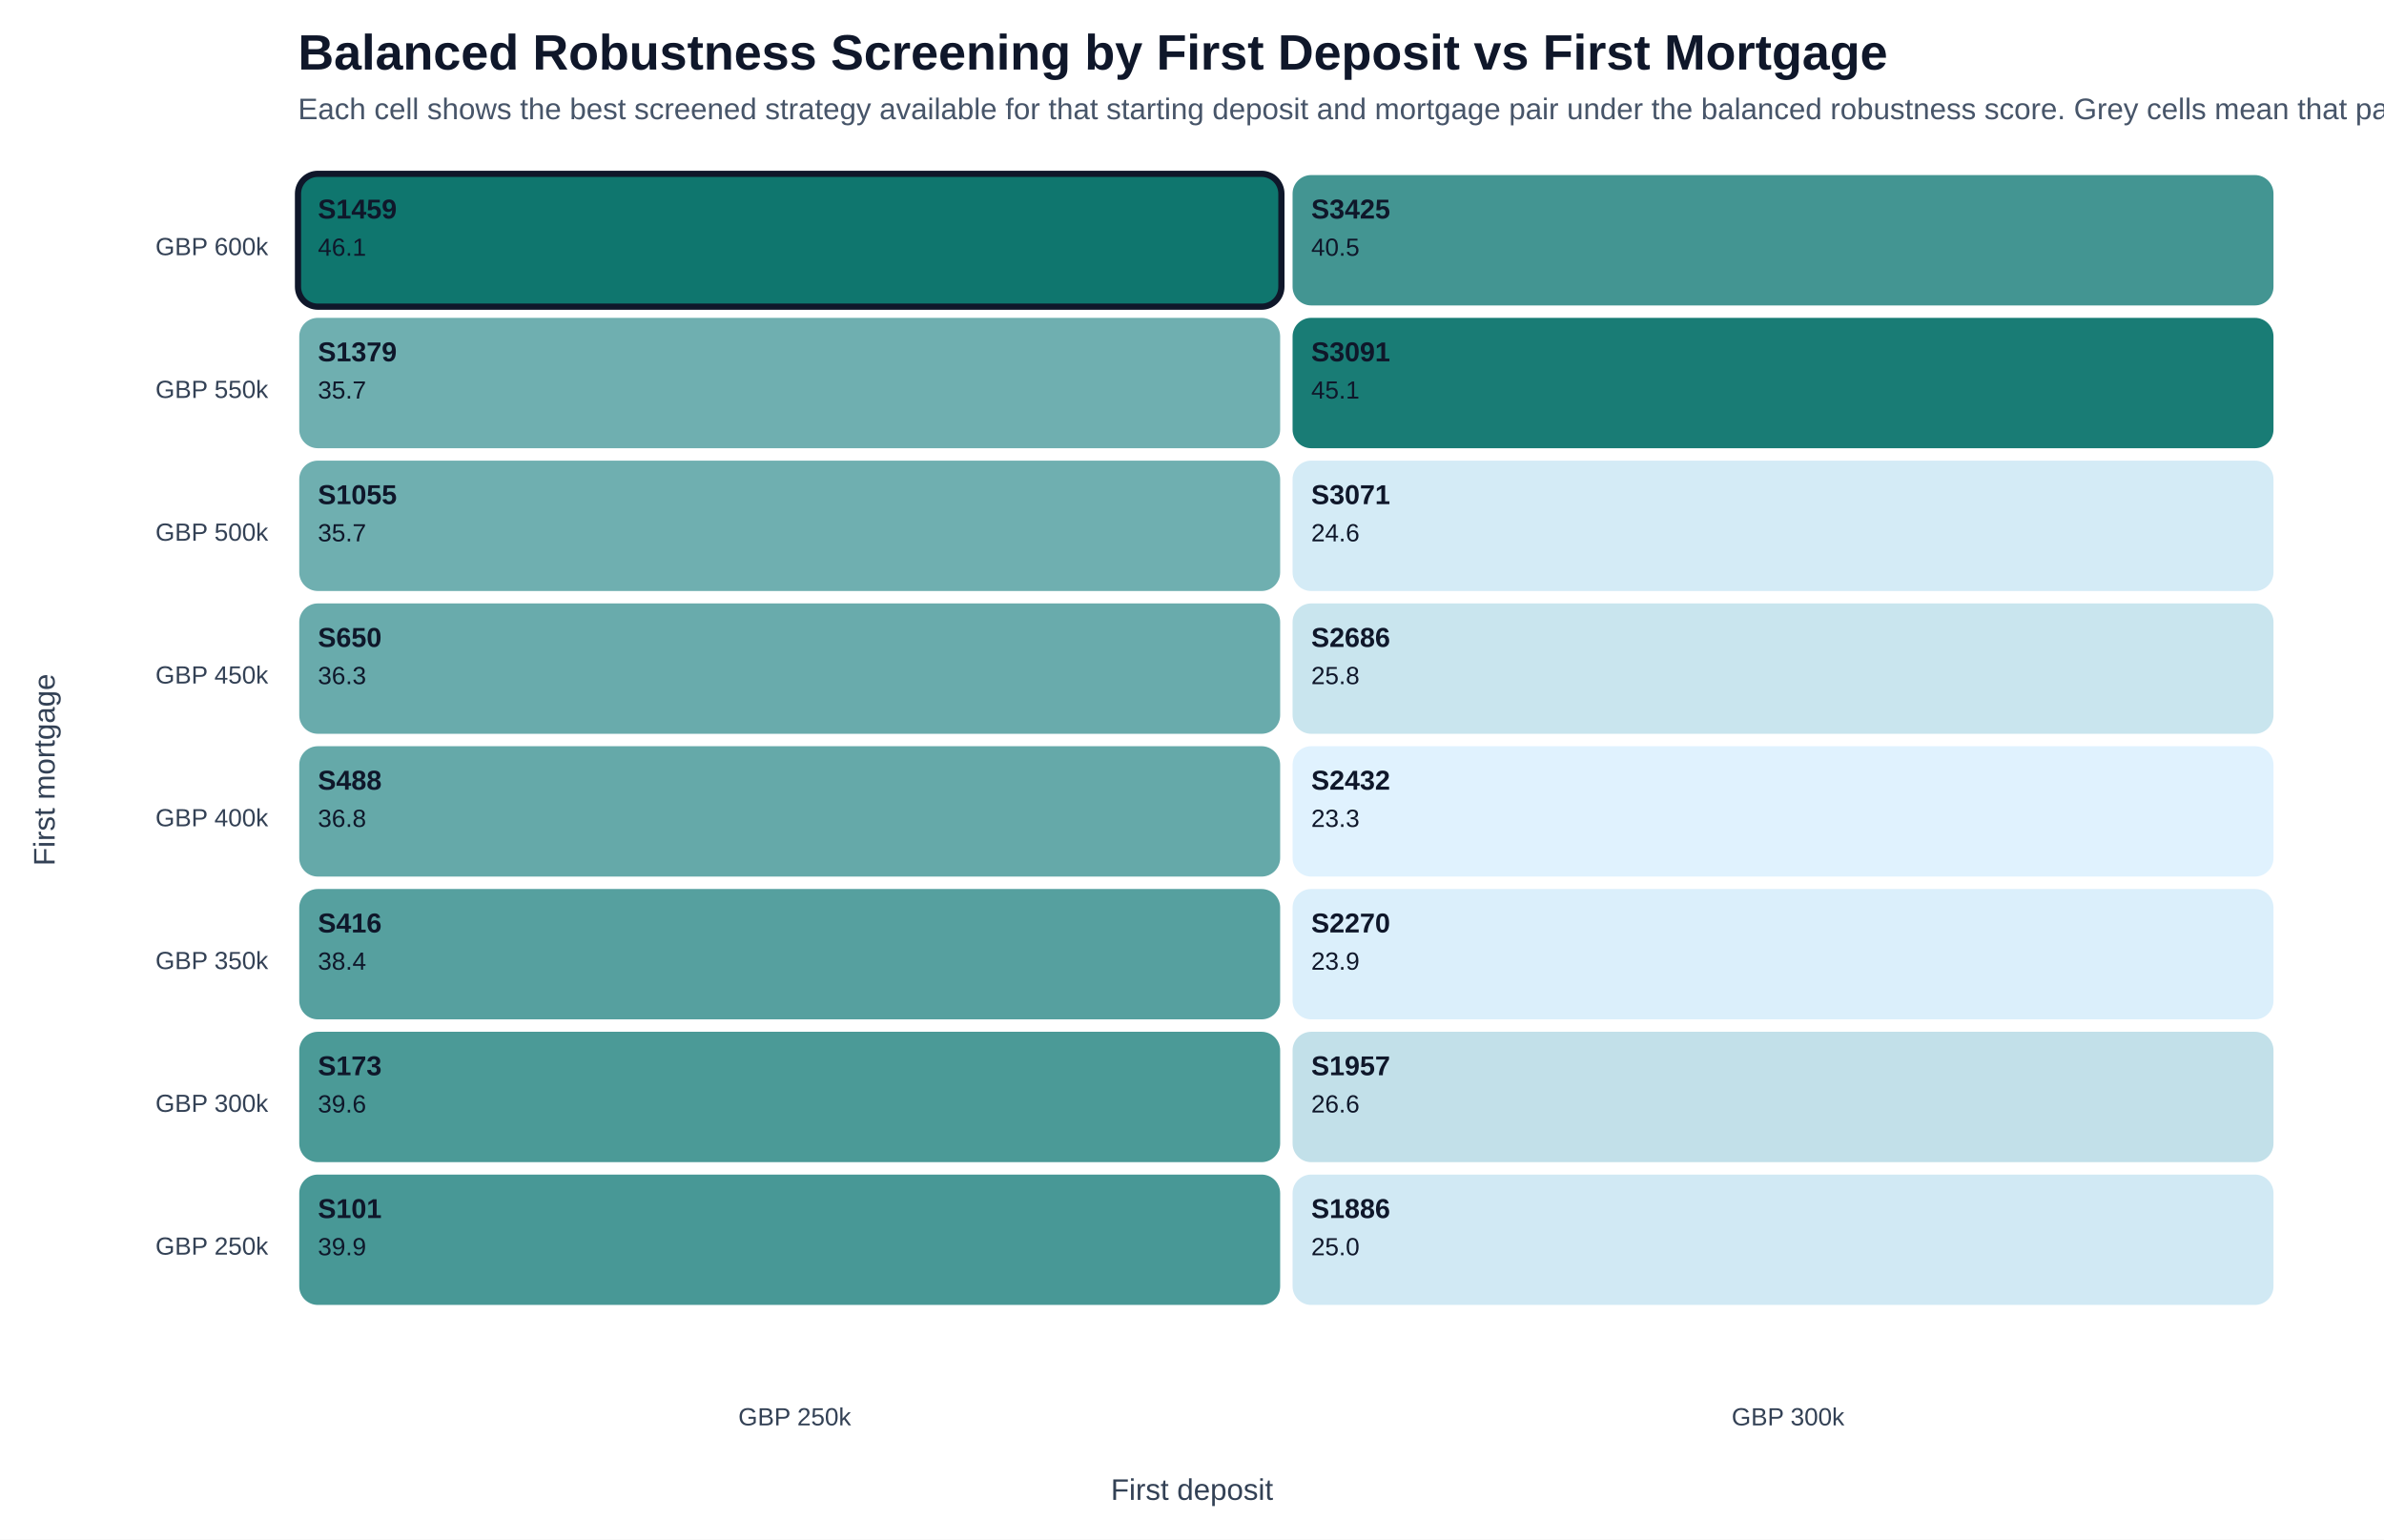
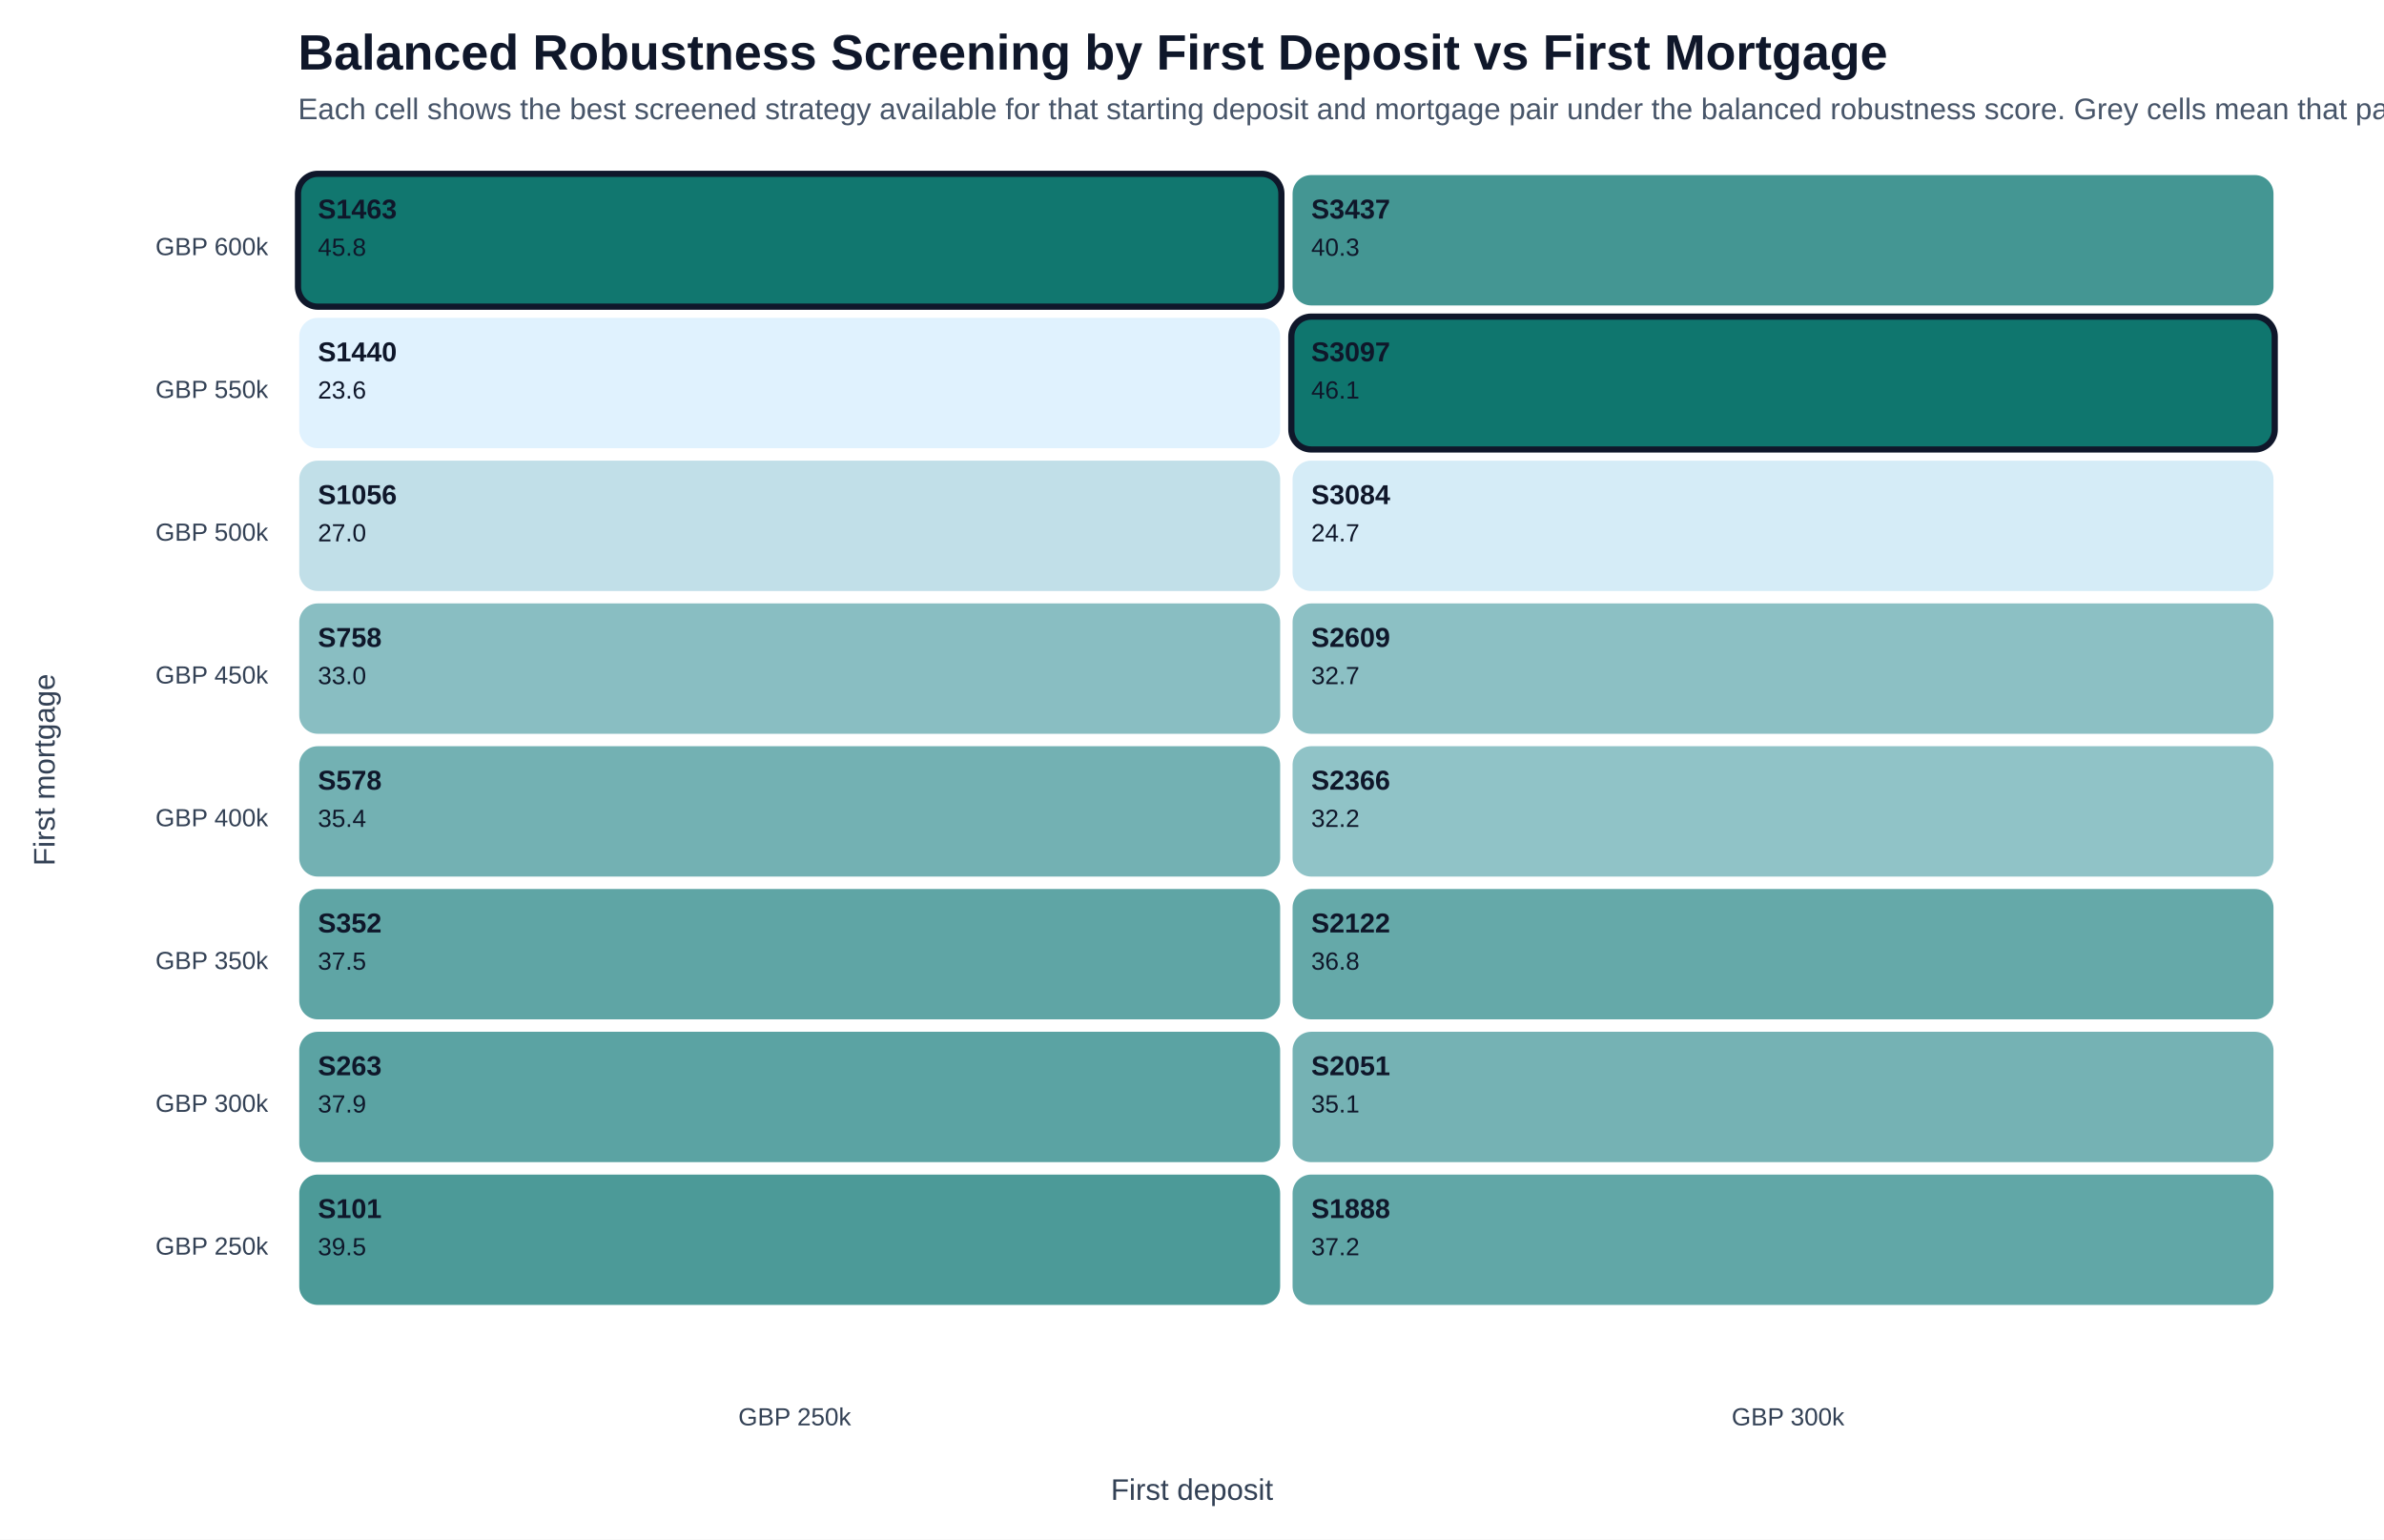
<svg xmlns="http://www.w3.org/2000/svg" width="960" height="620" viewBox="0 0 960 620">
  <rect width="960" height="620" fill="#ffffff" />
  <text x="120" y="28" font-size="20" font-family="Arial, sans-serif" font-weight="700" fill="#0f172a">Balanced Robustness Screening by First Deposit vs First Mortgage</text>
  <text x="120" y="48" font-size="12" font-family="Arial, sans-serif" fill="#475569">Each cell shows the best screened strategy available for that starting deposit and mortgage pair under the balanced robustness score. Grey cells mean that pair was in the plotted range but no screened strategy survived there. Bold outline marks the plateau region.</text>
-   <rect x="120" y="472.5" width="396" height="53.5" rx="8" fill="rgb(72, 152, 150)" stroke="#ffffff" stroke-width="1" />
+   <rect x="120" y="472.5" width="396" height="53.5" rx="8" fill="rgb(76, 154, 152)" stroke="#ffffff" stroke-width="1" />
  <text x="128" y="490.5" font-size="11" font-family="Arial, sans-serif" font-weight="700" fill="#0f172a">S101</text>
-   <text x="128" y="505.5" font-size="10" font-family="Arial, sans-serif" fill="#0f172a">39.9</text>
-   <rect x="120" y="415" width="396" height="53.5" rx="8" fill="rgb(75, 154, 151)" stroke="#ffffff" stroke-width="1" />
-   <text x="128" y="433" font-size="11" font-family="Arial, sans-serif" font-weight="700" fill="#0f172a">S173</text>
-   <text x="128" y="448" font-size="10" font-family="Arial, sans-serif" fill="#0f172a">39.6</text>
-   <rect x="120" y="357.5" width="396" height="53.5" rx="8" fill="rgb(86, 160, 159)" stroke="#ffffff" stroke-width="1" />
-   <text x="128" y="375.5" font-size="11" font-family="Arial, sans-serif" font-weight="700" fill="#0f172a">S416</text>
-   <text x="128" y="390.5" font-size="10" font-family="Arial, sans-serif" fill="#0f172a">38.4</text>
-   <rect x="120" y="300" width="396" height="53.5" rx="8" fill="rgb(101, 169, 169)" stroke="#ffffff" stroke-width="1" />
-   <text x="128" y="318" font-size="11" font-family="Arial, sans-serif" font-weight="700" fill="#0f172a">S488</text>
-   <text x="128" y="333" font-size="10" font-family="Arial, sans-serif" fill="#0f172a">36.8</text>
-   <rect x="120" y="242.5" width="396" height="53.5" rx="8" fill="rgb(105, 171, 172)" stroke="#ffffff" stroke-width="1" />
-   <text x="128" y="260.5" font-size="11" font-family="Arial, sans-serif" font-weight="700" fill="#0f172a">S650</text>
-   <text x="128" y="275.5" font-size="10" font-family="Arial, sans-serif" fill="#0f172a">36.3</text>
-   <rect x="120" y="185" width="396" height="53.5" rx="8" fill="rgb(111, 175, 176)" stroke="#ffffff" stroke-width="1" />
-   <text x="128" y="203" font-size="11" font-family="Arial, sans-serif" font-weight="700" fill="#0f172a">S1055</text>
-   <text x="128" y="218" font-size="10" font-family="Arial, sans-serif" fill="#0f172a">35.7</text>
-   <rect x="120" y="127.5" width="396" height="53.5" rx="8" fill="rgb(111, 175, 176)" stroke="#ffffff" stroke-width="1" />
-   <text x="128" y="145.5" font-size="11" font-family="Arial, sans-serif" font-weight="700" fill="#0f172a">S1379</text>
-   <text x="128" y="160.5" font-size="10" font-family="Arial, sans-serif" fill="#0f172a">35.7</text>
-   <rect x="120" y="70" width="396" height="53.5" rx="8" fill="rgb(15, 118, 110)" stroke="#0f172a" stroke-width="2.5" />
-   <text x="128" y="88" font-size="11" font-family="Arial, sans-serif" font-weight="700" fill="#0f172a">S1459</text>
-   <text x="128" y="103" font-size="10" font-family="Arial, sans-serif" fill="#0f172a">46.1</text>
-   <rect x="520" y="472.5" width="396" height="53.5" rx="8" fill="rgb(209, 233, 244)" stroke="#ffffff" stroke-width="1" />
-   <text x="528" y="490.5" font-size="11" font-family="Arial, sans-serif" font-weight="700" fill="#0f172a">S1886</text>
-   <text x="528" y="505.5" font-size="10" font-family="Arial, sans-serif" fill="#0f172a">25.0</text>
-   <rect x="520" y="415" width="396" height="53.5" rx="8" fill="rgb(194, 224, 233)" stroke="#ffffff" stroke-width="1" />
-   <text x="528" y="433" font-size="11" font-family="Arial, sans-serif" font-weight="700" fill="#0f172a">S1957</text>
-   <text x="528" y="448" font-size="10" font-family="Arial, sans-serif" fill="#0f172a">26.6</text>
-   <rect x="520" y="357.5" width="396" height="53.5" rx="8" fill="rgb(219, 239, 251)" stroke="#ffffff" stroke-width="1" />
-   <text x="528" y="375.5" font-size="11" font-family="Arial, sans-serif" font-weight="700" fill="#0f172a">S2270</text>
-   <text x="528" y="390.5" font-size="10" font-family="Arial, sans-serif" fill="#0f172a">23.9</text>
-   <rect x="520" y="300" width="396" height="53.5" rx="8" fill="rgb(224, 242, 254)" stroke="#ffffff" stroke-width="1" />
-   <text x="528" y="318" font-size="11" font-family="Arial, sans-serif" font-weight="700" fill="#0f172a">S2432</text>
-   <text x="528" y="333" font-size="10" font-family="Arial, sans-serif" fill="#0f172a">23.3</text>
-   <rect x="520" y="242.5" width="396" height="53.5" rx="8" fill="rgb(201, 229, 238)" stroke="#ffffff" stroke-width="1" />
-   <text x="528" y="260.5" font-size="11" font-family="Arial, sans-serif" font-weight="700" fill="#0f172a">S2686</text>
-   <text x="528" y="275.5" font-size="10" font-family="Arial, sans-serif" fill="#0f172a">25.8</text>
-   <rect x="520" y="185" width="396" height="53.5" rx="8" fill="rgb(212, 235, 246)" stroke="#ffffff" stroke-width="1" />
-   <text x="528" y="203" font-size="11" font-family="Arial, sans-serif" font-weight="700" fill="#0f172a">S3071</text>
-   <text x="528" y="218" font-size="10" font-family="Arial, sans-serif" fill="#0f172a">24.6</text>
-   <rect x="520" y="127.5" width="396" height="53.5" rx="8" fill="rgb(25, 124, 117)" stroke="#ffffff" stroke-width="1" />
-   <text x="528" y="145.5" font-size="11" font-family="Arial, sans-serif" font-weight="700" fill="#0f172a">S3091</text>
-   <text x="528" y="160.5" font-size="10" font-family="Arial, sans-serif" fill="#0f172a">45.1</text>
-   <rect x="520" y="70" width="396" height="53.5" rx="8" fill="rgb(67, 149, 146)" stroke="#ffffff" stroke-width="1" />
-   <text x="528" y="88" font-size="11" font-family="Arial, sans-serif" font-weight="700" fill="#0f172a">S3425</text>
-   <text x="528" y="103" font-size="10" font-family="Arial, sans-serif" fill="#0f172a">40.5</text>
+   <text x="128" y="505.5" font-size="10" font-family="Arial, sans-serif" fill="#0f172a">39.5</text>
+   <rect x="120" y="415" width="396" height="53.5" rx="8" fill="rgb(91, 163, 163)" stroke="#ffffff" stroke-width="1" />
+   <text x="128" y="433" font-size="11" font-family="Arial, sans-serif" font-weight="700" fill="#0f172a">S263</text>
+   <text x="128" y="448" font-size="10" font-family="Arial, sans-serif" fill="#0f172a">37.9</text>
+   <rect x="120" y="357.5" width="396" height="53.5" rx="8" fill="rgb(95, 165, 165)" stroke="#ffffff" stroke-width="1" />
+   <text x="128" y="375.5" font-size="11" font-family="Arial, sans-serif" font-weight="700" fill="#0f172a">S352</text>
+   <text x="128" y="390.5" font-size="10" font-family="Arial, sans-serif" fill="#0f172a">37.5</text>
+   <rect x="120" y="300" width="396" height="53.5" rx="8" fill="rgb(115, 177, 179)" stroke="#ffffff" stroke-width="1" />
+   <text x="128" y="318" font-size="11" font-family="Arial, sans-serif" font-weight="700" fill="#0f172a">S578</text>
+   <text x="128" y="333" font-size="10" font-family="Arial, sans-serif" fill="#0f172a">35.4</text>
+   <rect x="120" y="242.5" width="396" height="53.5" rx="8" fill="rgb(137, 190, 194)" stroke="#ffffff" stroke-width="1" />
+   <text x="128" y="260.5" font-size="11" font-family="Arial, sans-serif" font-weight="700" fill="#0f172a">S758</text>
+   <text x="128" y="275.5" font-size="10" font-family="Arial, sans-serif" fill="#0f172a">33.0</text>
+   <rect x="120" y="185" width="396" height="53.5" rx="8" fill="rgb(193, 223, 232)" stroke="#ffffff" stroke-width="1" />
+   <text x="128" y="203" font-size="11" font-family="Arial, sans-serif" font-weight="700" fill="#0f172a">S1056</text>
+   <text x="128" y="218" font-size="10" font-family="Arial, sans-serif" fill="#0f172a">27.0</text>
+   <rect x="120" y="127.5" width="396" height="53.5" rx="8" fill="rgb(224, 242, 254)" stroke="#ffffff" stroke-width="1" />
+   <text x="128" y="145.5" font-size="11" font-family="Arial, sans-serif" font-weight="700" fill="#0f172a">S1440</text>
+   <text x="128" y="160.5" font-size="10" font-family="Arial, sans-serif" fill="#0f172a">23.6</text>
+   <rect x="120" y="70" width="396" height="53.5" rx="8" fill="rgb(17, 119, 111)" stroke="#0f172a" stroke-width="2.5" />
+   <text x="128" y="88" font-size="11" font-family="Arial, sans-serif" font-weight="700" fill="#0f172a">S1463</text>
+   <text x="128" y="103" font-size="10" font-family="Arial, sans-serif" fill="#0f172a">45.8</text>
+   <rect x="520" y="472.5" width="396" height="53.5" rx="8" fill="rgb(97, 167, 167)" stroke="#ffffff" stroke-width="1" />
+   <text x="528" y="490.5" font-size="11" font-family="Arial, sans-serif" font-weight="700" fill="#0f172a">S1888</text>
+   <text x="528" y="505.5" font-size="10" font-family="Arial, sans-serif" fill="#0f172a">37.2</text>
+   <rect x="520" y="415" width="396" height="53.5" rx="8" fill="rgb(117, 178, 180)" stroke="#ffffff" stroke-width="1" />
+   <text x="528" y="433" font-size="11" font-family="Arial, sans-serif" font-weight="700" fill="#0f172a">S2051</text>
+   <text x="528" y="448" font-size="10" font-family="Arial, sans-serif" fill="#0f172a">35.1</text>
+   <rect x="520" y="357.5" width="396" height="53.5" rx="8" fill="rgb(101, 169, 169)" stroke="#ffffff" stroke-width="1" />
+   <text x="528" y="375.5" font-size="11" font-family="Arial, sans-serif" font-weight="700" fill="#0f172a">S2122</text>
+   <text x="528" y="390.5" font-size="10" font-family="Arial, sans-serif" fill="#0f172a">36.8</text>
+   <rect x="520" y="300" width="396" height="53.5" rx="8" fill="rgb(144, 195, 199)" stroke="#ffffff" stroke-width="1" />
+   <text x="528" y="318" font-size="11" font-family="Arial, sans-serif" font-weight="700" fill="#0f172a">S2366</text>
+   <text x="528" y="333" font-size="10" font-family="Arial, sans-serif" fill="#0f172a">32.2</text>
+   <rect x="520" y="242.5" width="396" height="53.5" rx="8" fill="rgb(140, 192, 196)" stroke="#ffffff" stroke-width="1" />
+   <text x="528" y="260.5" font-size="11" font-family="Arial, sans-serif" font-weight="700" fill="#0f172a">S2609</text>
+   <text x="528" y="275.5" font-size="10" font-family="Arial, sans-serif" fill="#0f172a">32.7</text>
+   <rect x="520" y="185" width="396" height="53.5" rx="8" fill="rgb(213, 236, 247)" stroke="#ffffff" stroke-width="1" />
+   <text x="528" y="203" font-size="11" font-family="Arial, sans-serif" font-weight="700" fill="#0f172a">S3084</text>
+   <text x="528" y="218" font-size="10" font-family="Arial, sans-serif" fill="#0f172a">24.7</text>
+   <rect x="520" y="127.5" width="396" height="53.5" rx="8" fill="rgb(15, 118, 110)" stroke="#0f172a" stroke-width="2.5" />
+   <text x="528" y="145.5" font-size="11" font-family="Arial, sans-serif" font-weight="700" fill="#0f172a">S3097</text>
+   <text x="528" y="160.5" font-size="10" font-family="Arial, sans-serif" fill="#0f172a">46.1</text>
+   <rect x="520" y="70" width="396" height="53.5" rx="8" fill="rgb(68, 150, 147)" stroke="#ffffff" stroke-width="1" />
+   <text x="528" y="88" font-size="11" font-family="Arial, sans-serif" font-weight="700" fill="#0f172a">S3437</text>
+   <text x="528" y="103" font-size="10" font-family="Arial, sans-serif" fill="#0f172a">40.3</text>
  <text x="320" y="574" text-anchor="middle" font-size="10" font-family="Arial, sans-serif" fill="#334155">GBP 250k</text>
  <text x="720" y="574" text-anchor="middle" font-size="10" font-family="Arial, sans-serif" fill="#334155">GBP 300k</text>
  <text x="108" y="102.75" text-anchor="end" font-size="10" font-family="Arial, sans-serif" fill="#334155">GBP 600k</text>
  <text x="108" y="160.25" text-anchor="end" font-size="10" font-family="Arial, sans-serif" fill="#334155">GBP 550k</text>
  <text x="108" y="217.75" text-anchor="end" font-size="10" font-family="Arial, sans-serif" fill="#334155">GBP 500k</text>
  <text x="108" y="275.25" text-anchor="end" font-size="10" font-family="Arial, sans-serif" fill="#334155">GBP 450k</text>
  <text x="108" y="332.75" text-anchor="end" font-size="10" font-family="Arial, sans-serif" fill="#334155">GBP 400k</text>
  <text x="108" y="390.25" text-anchor="end" font-size="10" font-family="Arial, sans-serif" fill="#334155">GBP 350k</text>
  <text x="108" y="447.75" text-anchor="end" font-size="10" font-family="Arial, sans-serif" fill="#334155">GBP 300k</text>
  <text x="108" y="505.25" text-anchor="end" font-size="10" font-family="Arial, sans-serif" fill="#334155">GBP 250k</text>
  <text x="480" y="604" text-anchor="middle" font-size="12" font-family="Arial, sans-serif" fill="#334155">First deposit</text>
  <text x="22" y="310" transform="rotate(-90 22 310)" text-anchor="middle" font-size="12" font-family="Arial, sans-serif" fill="#334155">First mortgage</text>
</svg>
